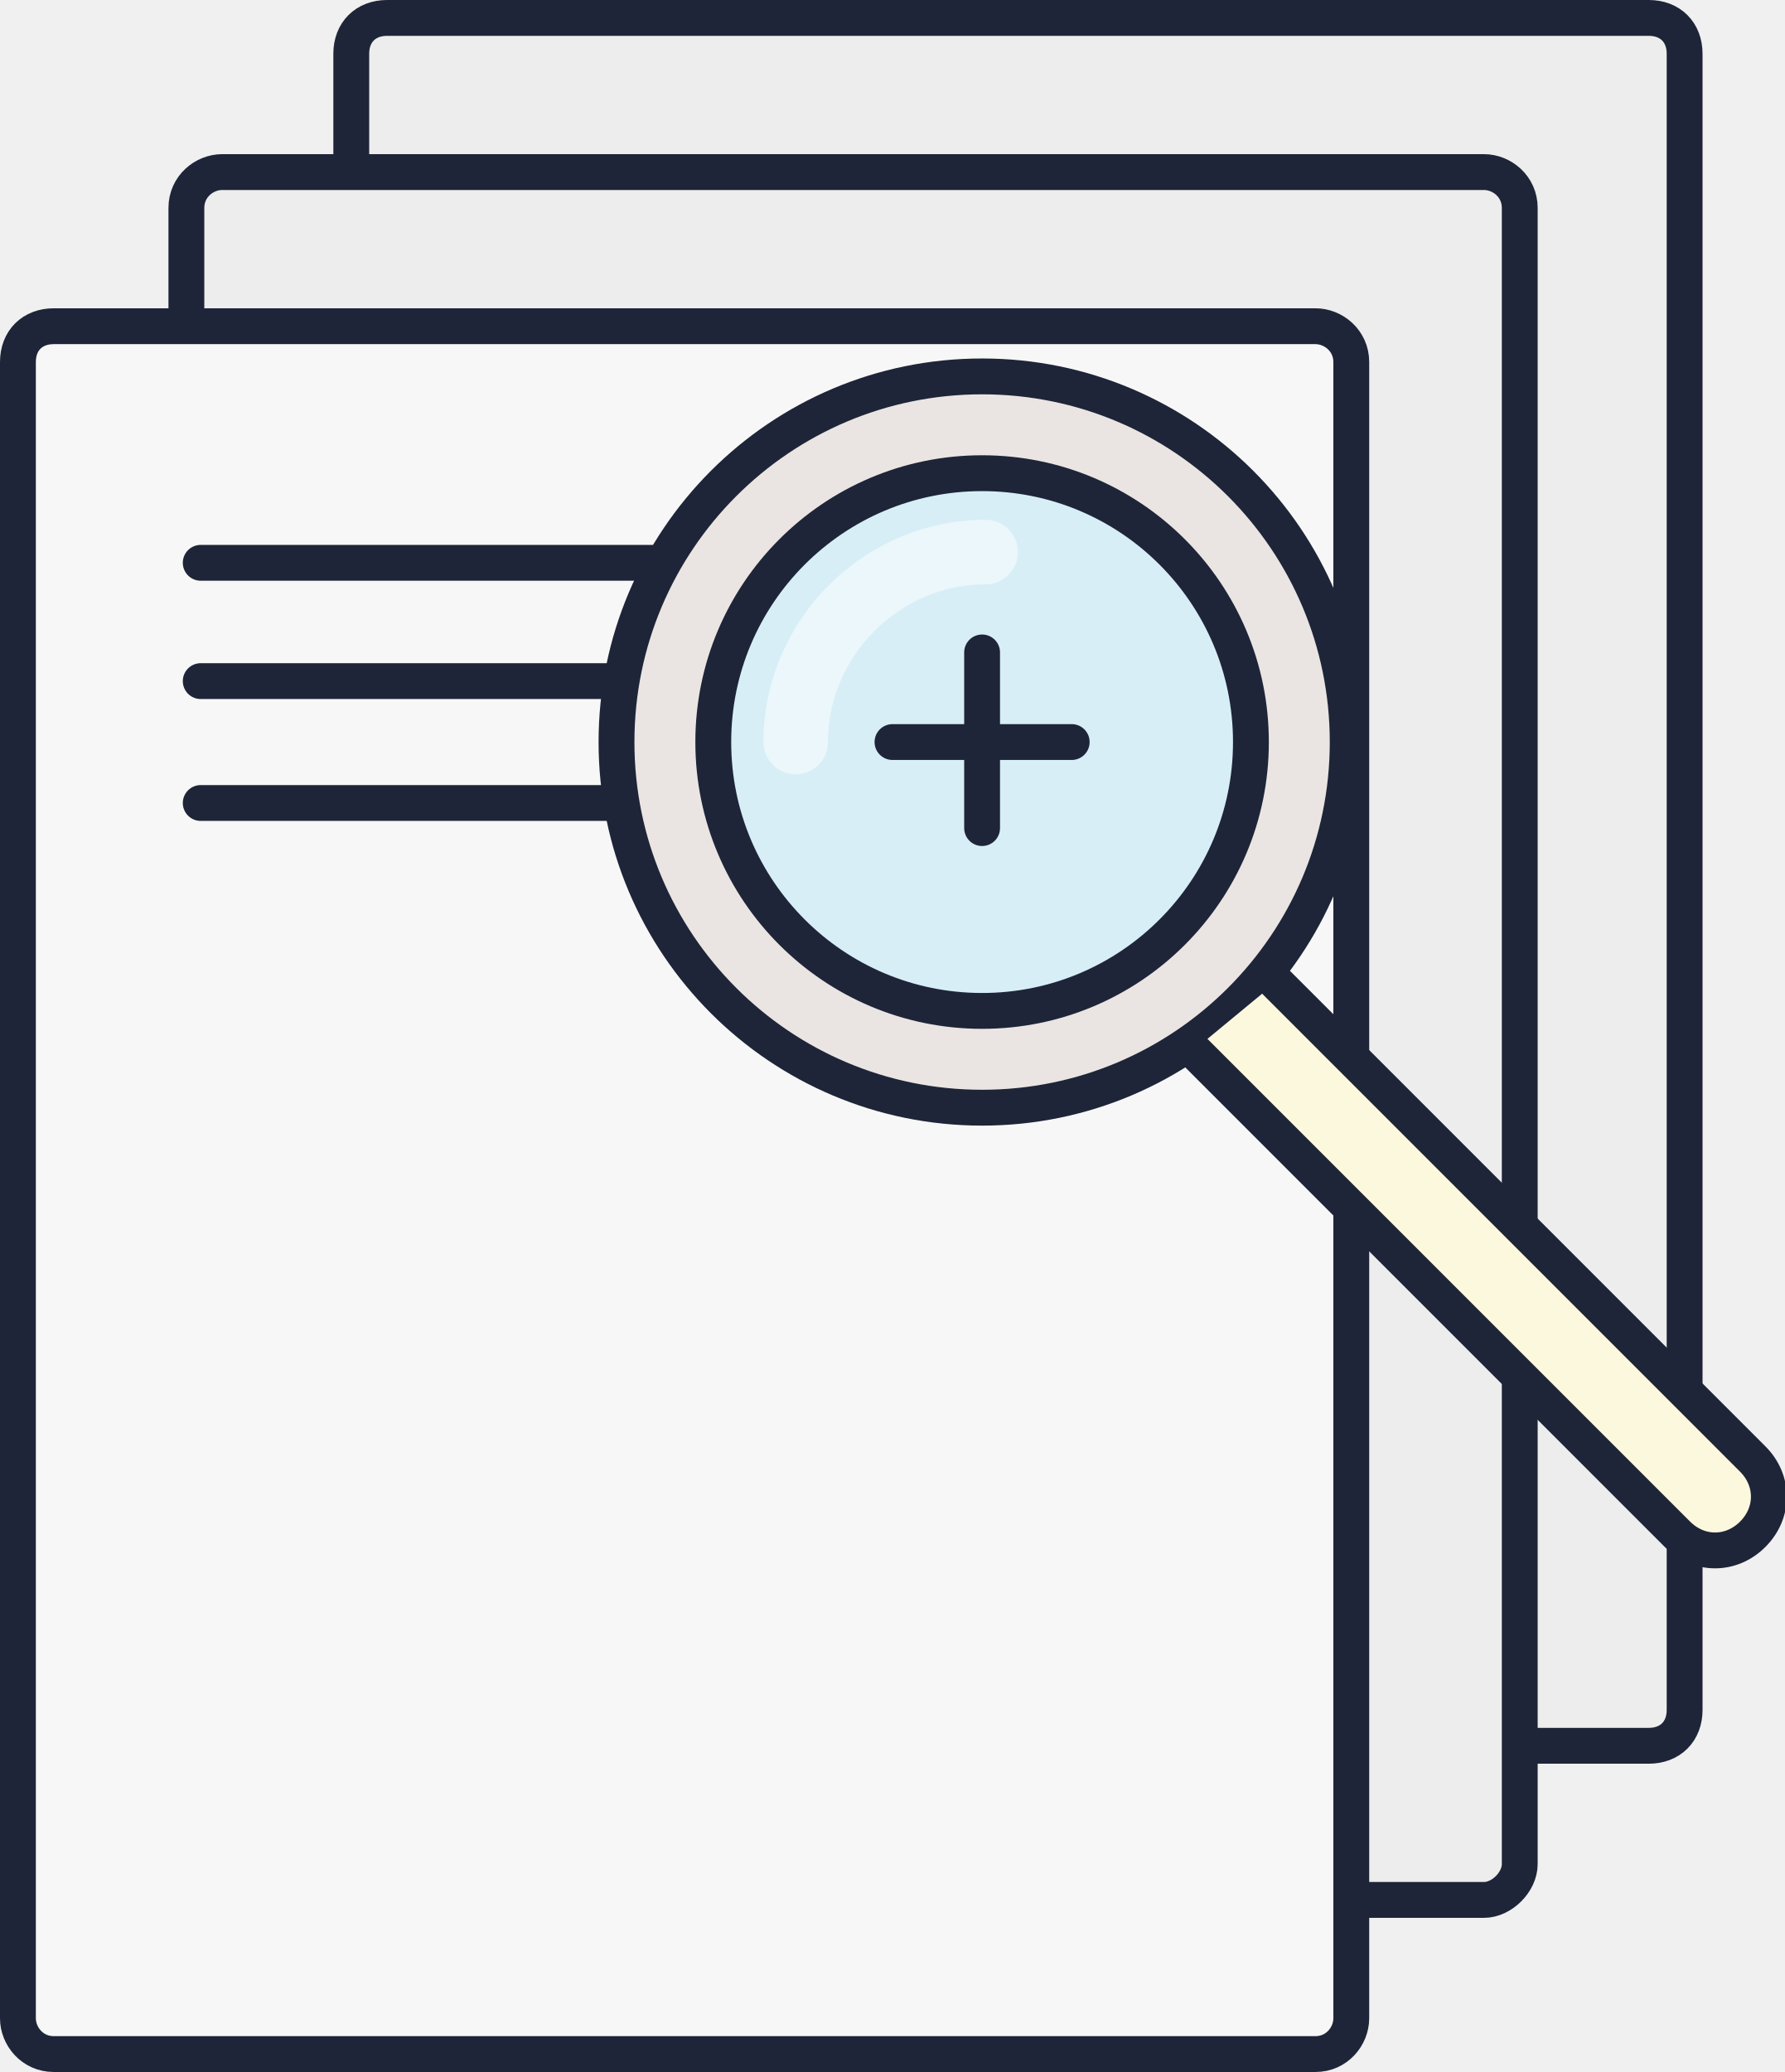
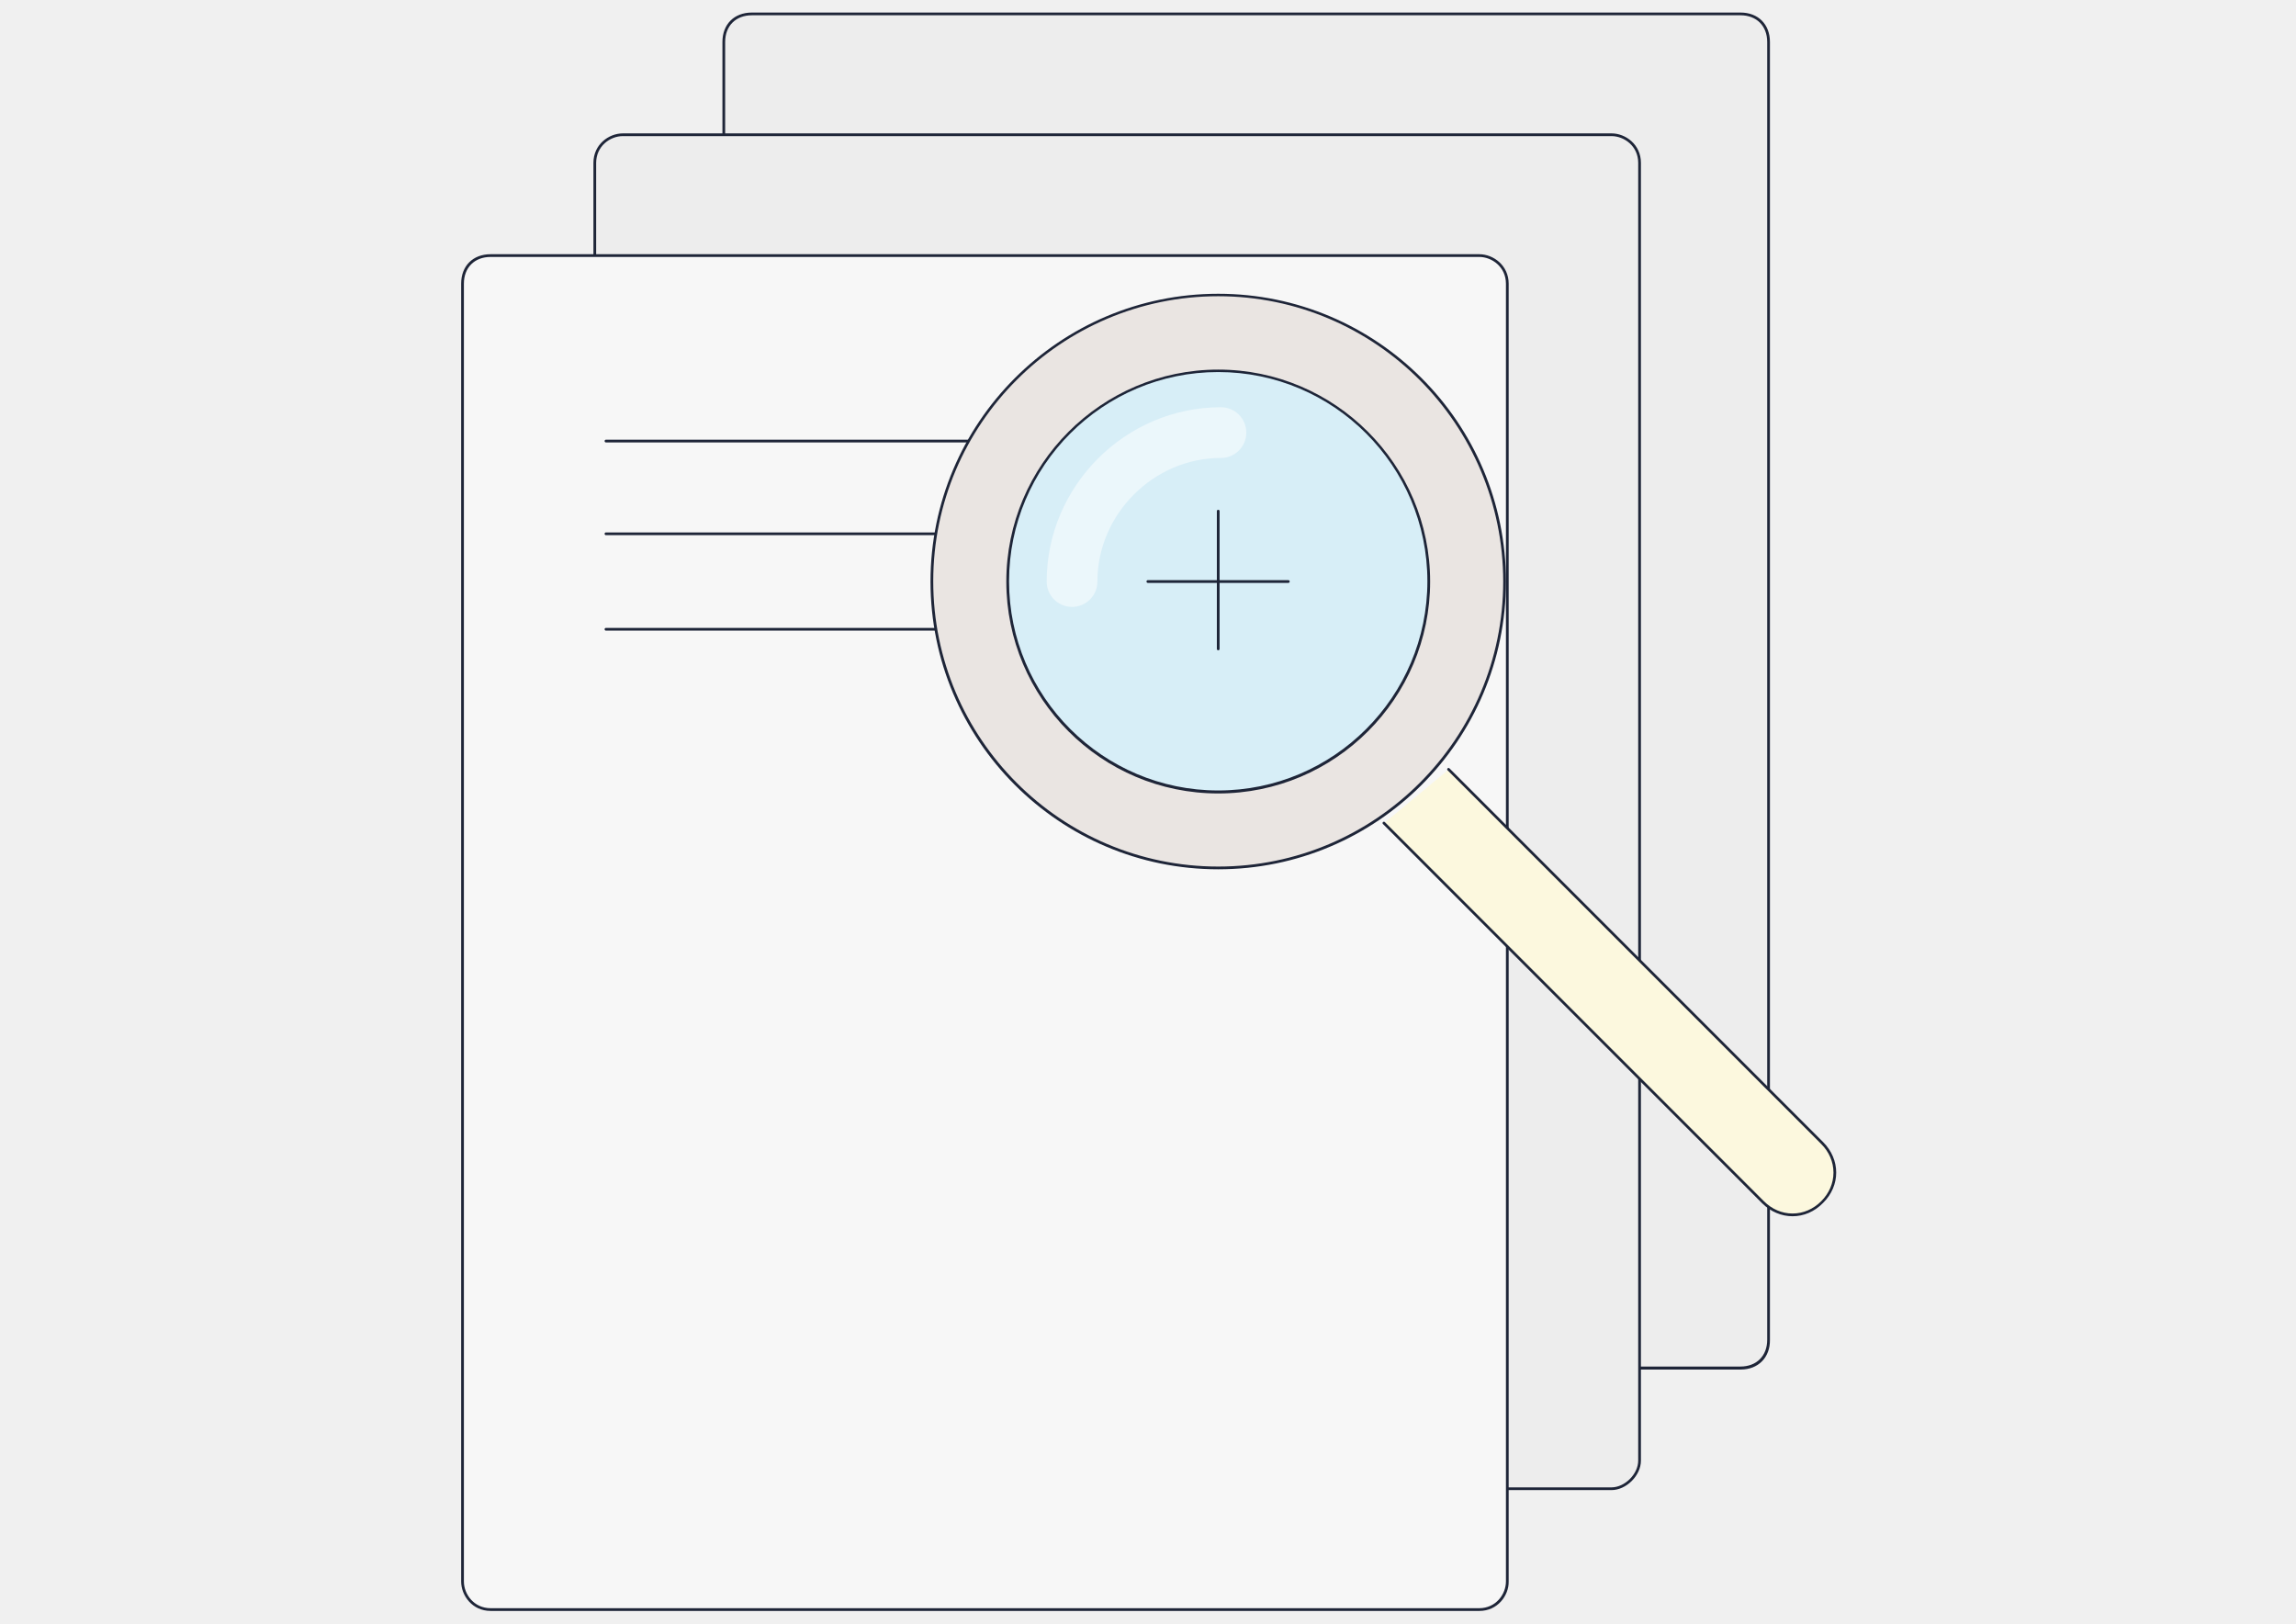
- <svg xmlns="http://www.w3.org/2000/svg" version="1.1" id="Calque_1" x="0px" y="0px" viewBox="0 0 49.8 57.8" enable-background="new 0 0 49.8 57.8" xml:space="preserve">
+ <svg xmlns="http://www.w3.org/2000/svg" version="1.1" id="Calque_1" x="0px" y="0px" viewBox="0 0 841.9 595.3" enable-background="new 0 0 841.9 595.3" xml:space="preserve">
  <g>
-     <path fill="#EDEDED" stroke="#1E2538" stroke-linecap="round" stroke-linejoin="round" stroke-miterlimit="10" d="M46,48.7H10.8   c-0.6,0-1-0.5-1-1V1.5c0-0.6,0.4-1,1-1H46c0.6,0,1,0.4,1,1v46.2C47,48.3,46.6,48.7,46,48.7z" />
-     <path fill="#EDEDED" stroke="#1E2538" stroke-linecap="round" stroke-linejoin="round" stroke-miterlimit="10" d="M41.4,53H6.2   c-0.5,0-1-0.5-1-1V5.8c0-0.6,0.5-1,1-1h35.2c0.5,0,1,0.4,1,1V52C42.4,52.5,41.9,53,41.4,53z" />
-     <path fill="#F7F7F7" stroke="#1E2538" stroke-linecap="round" stroke-linejoin="round" stroke-miterlimit="10" d="M36.7,57.3H1.5   c-0.6,0-1-0.5-1-1V10.1c0-0.6,0.4-1,1-1h35.2c0.5,0,1,0.4,1,1v46.2C37.7,56.8,37.3,57.3,36.7,57.3z" />
-     <line fill="none" stroke="#1E2538" stroke-linecap="round" stroke-linejoin="round" stroke-miterlimit="10" x1="5.6" y1="15.7" x2="28.8" y2="15.7" />
-     <line fill="none" stroke="#1E2538" stroke-linecap="round" stroke-linejoin="round" stroke-miterlimit="10" x1="5.6" y1="19" x2="21" y2="19" />
-     <line fill="none" stroke="#1E2538" stroke-linecap="round" stroke-linejoin="round" stroke-miterlimit="10" x1="5.6" y1="22.4" x2="28.8" y2="22.4" />
-     <circle fill="#EAE5E2" stroke="#1E2538" stroke-linecap="round" stroke-linejoin="round" stroke-miterlimit="10" cx="27.4" cy="20.7" r="10.2" />
-     <circle fill="#D7EEF7" stroke="#1E2538" stroke-linecap="round" stroke-linejoin="round" stroke-miterlimit="10" cx="27.4" cy="20.7" r="7.5" />
-     <path opacity="0.5" fill="#FFFFFF" d="M22.2,21.6c-0.5,0-0.9-0.4-0.9-0.9c0-3.4,2.8-6.2,6.2-6.2c0.5,0,0.9,0.4,0.9,0.9   s-0.4,0.9-0.9,0.9c-2.4,0-4.4,2-4.4,4.4C23.1,21.2,22.7,21.6,22.2,21.6z" />
-     <path fill="#FCF8DE" stroke="#1E2538" stroke-linecap="round" stroke-linejoin="round" stroke-miterlimit="10" d="M35.6,27.4   l13.3,13.3h0c0.6,0.6,0.6,1.5,0,2.1c-0.6,0.6-1.5,0.6-2.1,0l-0.1-0.1L33.3,29.3" />
-     <line fill="none" stroke="#1E2538" stroke-linecap="round" stroke-linejoin="round" stroke-miterlimit="10" x1="27.4" y1="18.2" x2="27.4" y2="23.1" />
-     <line fill="none" stroke="#1E2538" stroke-linecap="round" stroke-linejoin="round" stroke-miterlimit="10" x1="24.9" y1="20.7" x2="29.9" y2="20.7" />
+     <g>
+       <path fill="#EDEDED" d="M638.3,501.6H275.7c-6.2,0-10.3-5.1-10.3-10.3V15.4c0-6.2,4.1-10.3,10.3-10.3h362.5    c6.2,0,10.3,4.1,10.3,10.3v475.8C648.6,497.4,644.4,501.6,638.3,501.6z" />
+       <path fill="#1E2538" d="M638.3,502.1H275.7c-6.7,0-10.8-5.6-10.8-10.8V15.4c0-6.5,4.3-10.8,10.8-10.8h362.5    c6.5,0,10.8,4.3,10.8,10.8v475.8C649.1,497.7,644.7,502.1,638.3,502.1z M275.7,5.6c-5.9,0-9.8,3.9-9.8,9.8v475.8    c0,4.7,3.7,9.8,9.8,9.8h362.5c5.9,0,9.8-3.9,9.8-9.8V15.4c0-5.9-3.9-9.8-9.8-9.8H275.7z" />
+     </g>
+     <g>
+       <path fill="#EDEDED" d="M590.9,545.8H228.4c-5.1,0-10.3-5.1-10.3-10.3V59.7c0-6.2,5.1-10.3,10.3-10.3h362.5    c5.1,0,10.3,4.1,10.3,10.3v475.8C601.2,540.7,596,545.8,590.9,545.8z" />
+       <path fill="#1E2538" d="M590.9,546.3H228.4c-5.4,0-10.8-5.3-10.8-10.8V59.7c0-6.7,5.6-10.8,10.8-10.8h362.5    c5.2,0,10.8,4.1,10.8,10.8v475.8C601.7,541,596.3,546.3,590.9,546.3z M228.4,49.9c-4.7,0-9.8,3.7-9.8,9.8v475.8    c0,4.9,4.9,9.8,9.8,9.8h362.5c4.9,0,9.8-4.9,9.8-9.8V59.7c0-6.1-5.1-9.8-9.8-9.8H228.4z" />
+     </g>
+     <g>
+       <path fill="#F7F7F7" d="M542.5,590.1H179.9c-6.2,0-10.3-5.1-10.3-10.3V104c0-6.2,4.1-10.3,10.3-10.3h362.5    c5.1,0,10.3,4.1,10.3,10.3v475.8C552.8,585,548.7,590.1,542.5,590.1z" />
+       <path fill="#1E2538" d="M542.5,590.6H179.9c-6.7,0-10.8-5.6-10.8-10.8V104c0-6.5,4.3-10.8,10.8-10.8h362.5    c5.2,0,10.8,4.1,10.8,10.8v475.8C553.3,585,549.1,590.6,542.5,590.6z M179.9,94.2c-5.9,0-9.8,3.9-9.8,9.8v475.8    c0,4.7,3.7,9.8,9.8,9.8h362.5c6.1,0,9.8-5.1,9.8-9.8V104c0-6.1-5.1-9.8-9.8-9.8H179.9z" />
+     </g>
+     <g>
+       <path fill="#1E2538" d="M461.1,162.2H222.2c-0.3,0-0.5-0.2-0.5-0.5s0.2-0.5,0.5-0.5h238.9c0.3,0,0.5,0.2,0.5,0.5    S461.4,162.2,461.1,162.2z" />
+     </g>
+     <g>
+       <path fill="#1E2538" d="M380.8,196.2H222.2c-0.3,0-0.5-0.2-0.5-0.5s0.2-0.5,0.5-0.5h158.6c0.3,0,0.5,0.2,0.5,0.5    S381.1,196.2,380.8,196.2z" />
+     </g>
+     <g>
+       <path fill="#1E2538" d="M461.1,231.2H222.2c-0.3,0-0.5-0.2-0.5-0.5s0.2-0.5,0.5-0.5h238.9c0.3,0,0.5,0.2,0.5,0.5    S461.4,231.2,461.1,231.2z" />
+     </g>
+     <g>
+       <circle fill="#EAE5E2" cx="446.7" cy="213.2" r="105" />
+       <path fill="#1E2538" d="M446.7,318.7c-58.2,0-105.5-47.3-105.5-105.5s47.3-105.5,105.5-105.5S552.2,155,552.2,213.2    S504.9,318.7,446.7,318.7z M446.7,108.6c-57.6,0-104.5,46.9-104.5,104.5S389,317.7,446.7,317.7c57.6,0,104.5-46.9,104.5-104.5    S504.3,108.6,446.7,108.6z" />
+     </g>
+     <g>
+       <circle fill="#D7EEF7" cx="446.7" cy="213.2" r="77.2" />
+       <path fill="#1E2538" d="M446.7,290.9c-42.9,0-77.7-34.9-77.7-77.7s34.9-77.7,77.7-77.7s77.7,34.9,77.7,77.7    S489.6,290.9,446.7,290.9z M446.7,136.4c-42.3,0-76.7,34.4-76.7,76.7s34.4,76.7,76.7,76.7c42.3,0,76.7-34.4,76.7-76.7    S489,136.4,446.7,136.4z" />
+     </g>
+     <g opacity="0.5" enable-background="new    ">
+       <path fill="#FFFFFF" d="M393.1,222.5c-5.1,0-9.3-4.1-9.3-9.3c0-35,28.8-63.9,63.9-63.9c5.1,0,9.3,4.1,9.3,9.3    c0,5.1-4.1,9.3-9.3,9.3c-24.7,0-45.3,20.6-45.3,45.3C402.4,218.3,398.3,222.5,393.1,222.5z" />
+     </g>
+     <g>
+       <path fill="#FCF8DE" d="M531.1,282.2l137,137l0,0c6.2,6.2,6.2,15.4,0,21.6c-6.2,6.2-15.4,6.2-21.6,0l-1-1l-138-138" />
+       <path fill="#1E2538" d="M657.3,445.9c-4,0-8-1.6-11.2-4.8l-1-1l-138-138c-0.2-0.2-0.2-0.5,0-0.7s0.5-0.2,0.7,0l139,139    c2.9,2.9,6.6,4.5,10.5,4.5c3.9,0,7.6-1.6,10.5-4.5s4.5-6.6,4.5-10.5c0-3.9-1.6-7.6-4.5-10.5l-137-137c-0.2-0.2-0.2-0.5,0-0.7    s0.5-0.2,0.7,0l137,137c6.4,6.4,6.4,16,0,22.3C665.3,444.3,661.3,445.9,657.3,445.9z" />
+     </g>
+     <g>
+       <path fill="#1E2538" d="M446.7,238.4c-0.3,0-0.5-0.2-0.5-0.5v-50.5c0-0.3,0.2-0.5,0.5-0.5s0.5,0.2,0.5,0.5v50.5    C447.2,238.2,447,238.4,446.7,238.4z" />
+     </g>
+     <g>
+       <path fill="#1E2538" d="M472.4,213.7h-51.5c-0.3,0-0.5-0.2-0.5-0.5s0.2-0.5,0.5-0.5h51.5c0.3,0,0.5,0.2,0.5,0.5    S472.7,213.7,472.4,213.7z" />
+     </g>
  </g>
</svg>
